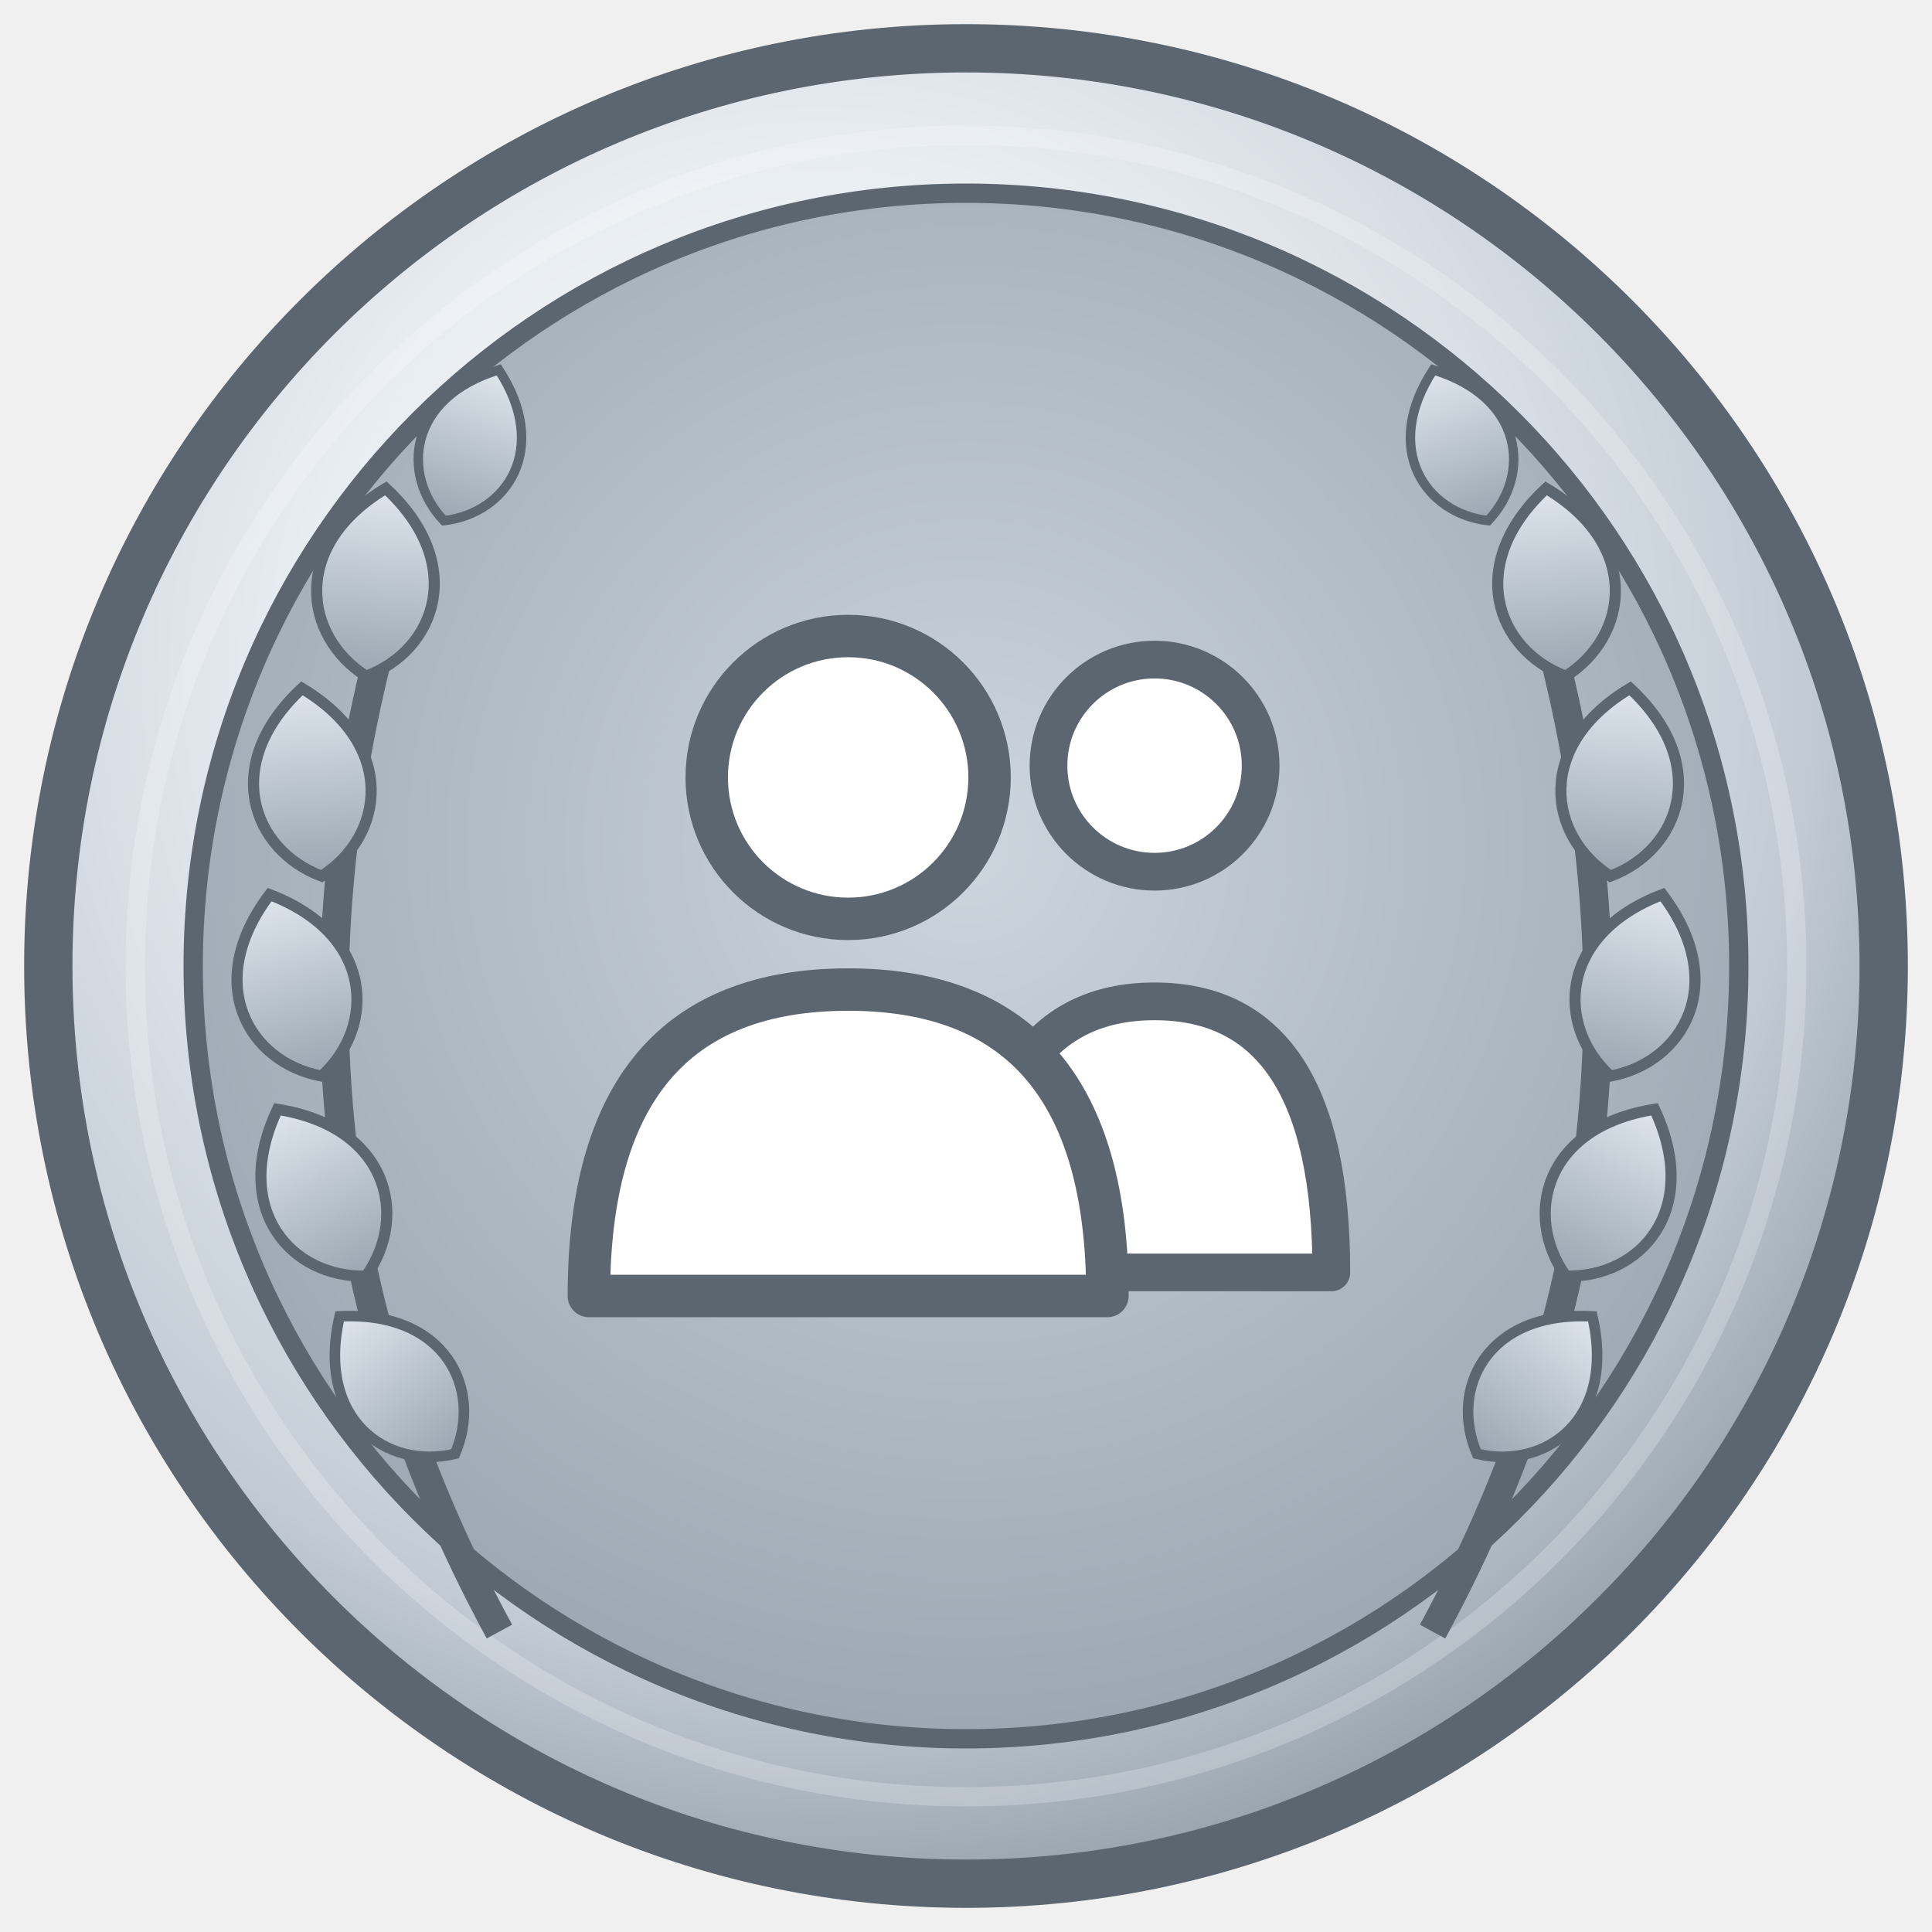
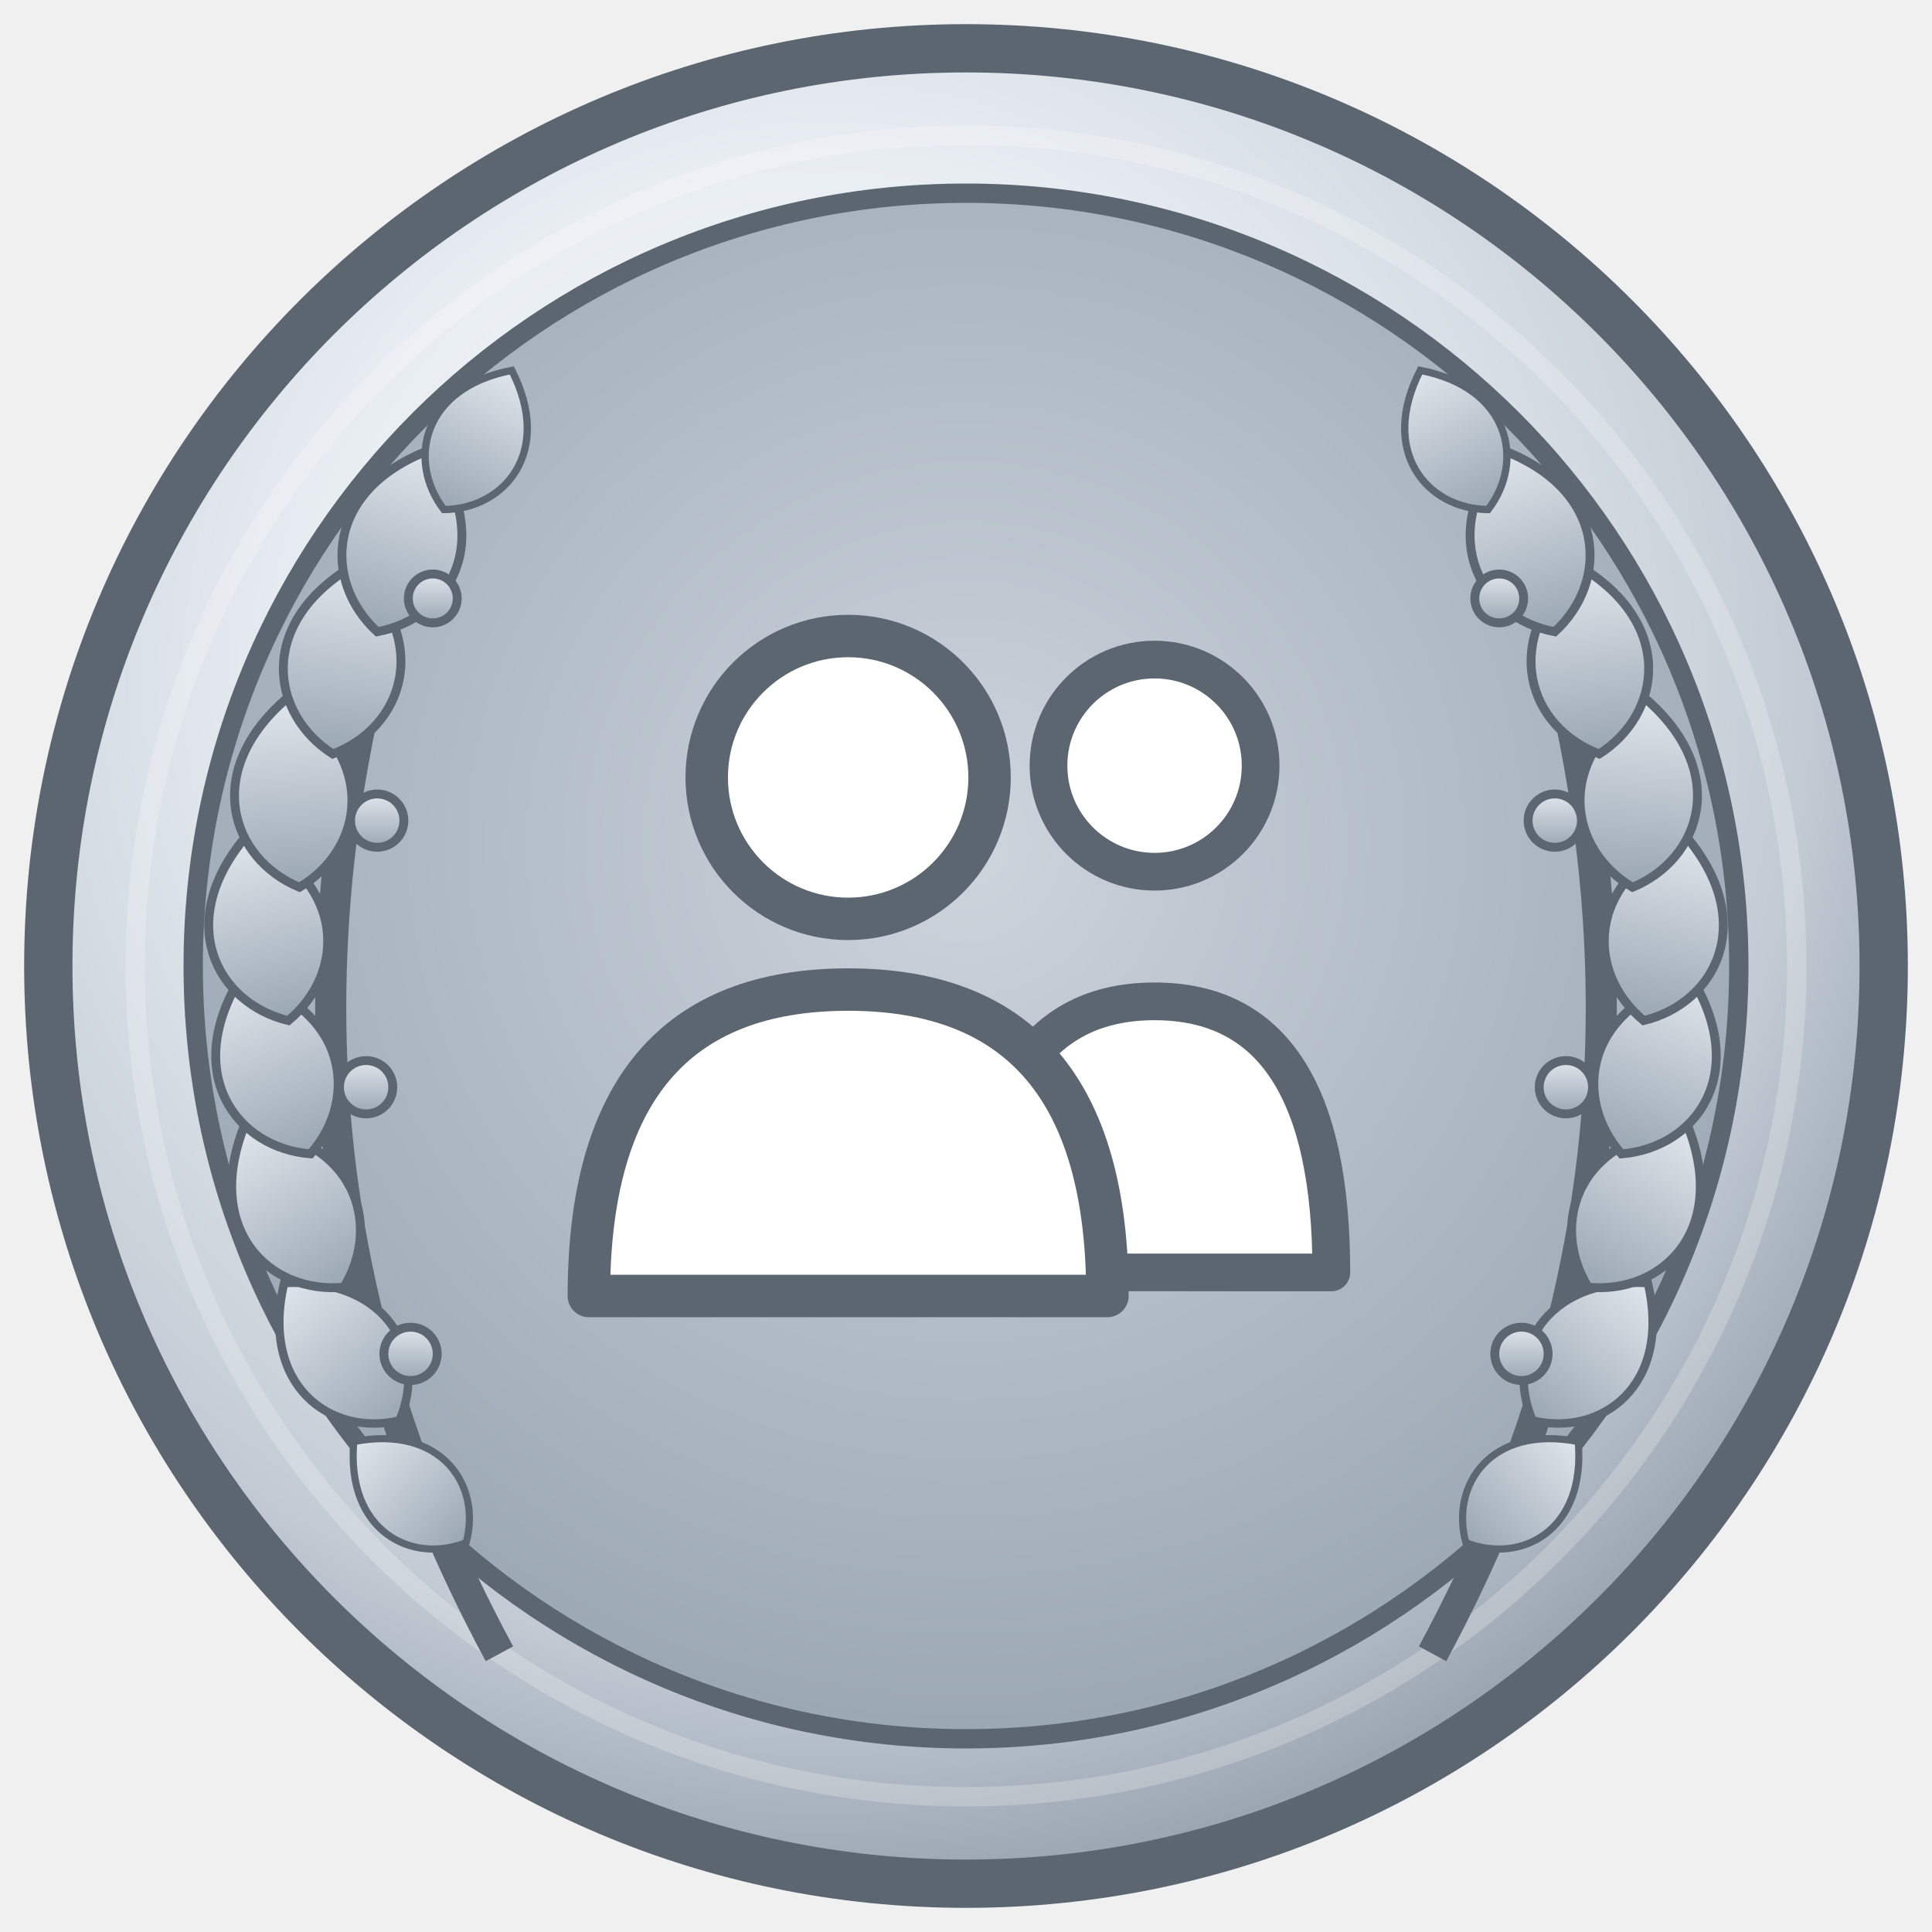
<svg xmlns="http://www.w3.org/2000/svg" viewBox="0 0 200 200" width="200" height="200" role="img" aria-label="Досягнення: Recruiter (рівень: срібло)">
  <defs>
    <radialGradient id="metal" cx="42%" cy="34%" r="72%">
      <stop offset="0%" stop-color="#ffffff" />
      <stop offset="40%" stop-color="#e8edf2" />
      <stop offset="76%" stop-color="#c2cbd4" />
      <stop offset="100%" stop-color="#8b97a3" />
    </radialGradient>
    <radialGradient id="field" cx="50%" cy="42%" r="60%">
      <stop offset="0%" stop-color="#cdd5dd" />
      <stop offset="100%" stop-color="#9aa6b2" />
    </radialGradient>
    <linearGradient id="leaf" x1="0" y1="0" x2="0" y2="1">
      <stop offset="0%" stop-color="#dfe6ec" />
      <stop offset="100%" stop-color="#9aa6b2" />
    </linearGradient>
    <path id="lf" d="M0,0 C 6,-3 8,-11 0,-17 C -8,-11 -6,-3 0,0 Z" />
  </defs>
  <circle cx="100" cy="100" r="95" fill="url(#metal)" />
  <circle cx="100" cy="100" r="95" fill="none" stroke="#5b6670" stroke-width="5" />
  <circle cx="100" cy="100" r="86" fill="none" stroke="#ffffff" stroke-opacity="0.22" stroke-width="2" />
  <circle cx="100" cy="100" r="80" fill="url(#field)" stroke="#5b6670" stroke-width="2" />
  <g transform="translate(100 93) scale(1.15) translate(-100 -100)">
-     <g id="wreath-l" fill="url(#leaf)" stroke="#5b6670" stroke-width="1">
-       <path d="M58,166 Q 33,120 50,68" fill="none" stroke="#5b6670" stroke-width="2.6" />
-       <use href="#lf" transform="translate(54,150) rotate(-40) scale(0.95)" />
-       <use href="#lf" transform="translate(46,134) rotate(-28)" />
-       <use href="#lf" transform="translate(42,116) rotate(-16)" />
-       <use href="#lf" transform="translate(42,98) rotate(-6)" />
-       <use href="#lf" transform="translate(46,80) rotate(6)" />
-       <use href="#lf" transform="translate(53,66) rotate(20) scale(0.85)" />
+     <g id="wreath-l" fill="url(#leaf)" stroke="#5b6670" stroke-width="0.8">
+       <path d="M58,168 Q 31,118 52,62" fill="none" stroke="#5b6670" stroke-width="2.8" />
+       <use href="#lf" transform="translate(55,158) rotate(-48) scale(0.8)" />
+       <use href="#lf" transform="translate(49,147) rotate(-40) scale(0.95)" />
+       <use href="#lf" transform="translate(44,135) rotate(-32)" />
+       <use href="#lf" transform="translate(41,123) rotate(-22)" />
+       <use href="#lf" transform="translate(39,111) rotate(-13)" />
+       <use href="#lf" transform="translate(40,99) rotate(-4)" />
+       <use href="#lf" transform="translate(43,87) rotate(6)" />
+       <use href="#lf" transform="translate(47,76) rotate(16)" />
+       <use href="#lf" transform="translate(53,65) rotate(26) scale(0.82)" />
+       <circle cx="50" cy="141" r="2.4" />
+       <circle cx="46" cy="117" r="2.4" />
+       <circle cx="47" cy="93" r="2.4" />
+       <circle cx="52" cy="73" r="2.2" />
    </g>
    <use href="#wreath-l" transform="matrix(-1 0 0 1 200 0)" />
  </g>
  <g transform="translate(100 100) scale(1.22) translate(-100 -100)">
    <path d="M101,126 Q101,103 116,103 Q131,103 131,126 Z" fill="#ffffff" stroke="#5b6670" stroke-width="3.2" stroke-linejoin="round" />
    <circle cx="116" cy="83" r="9" fill="#ffffff" stroke="#5b6670" stroke-width="3.2" />
    <path d="M68,128 Q68,102 90,102 Q112,102 112,128 Z" fill="#ffffff" stroke="#5b6670" stroke-width="3.6" stroke-linejoin="round" />
    <circle cx="90" cy="84" r="12" fill="#ffffff" stroke="#5b6670" stroke-width="3.6" />
  </g>
</svg>
